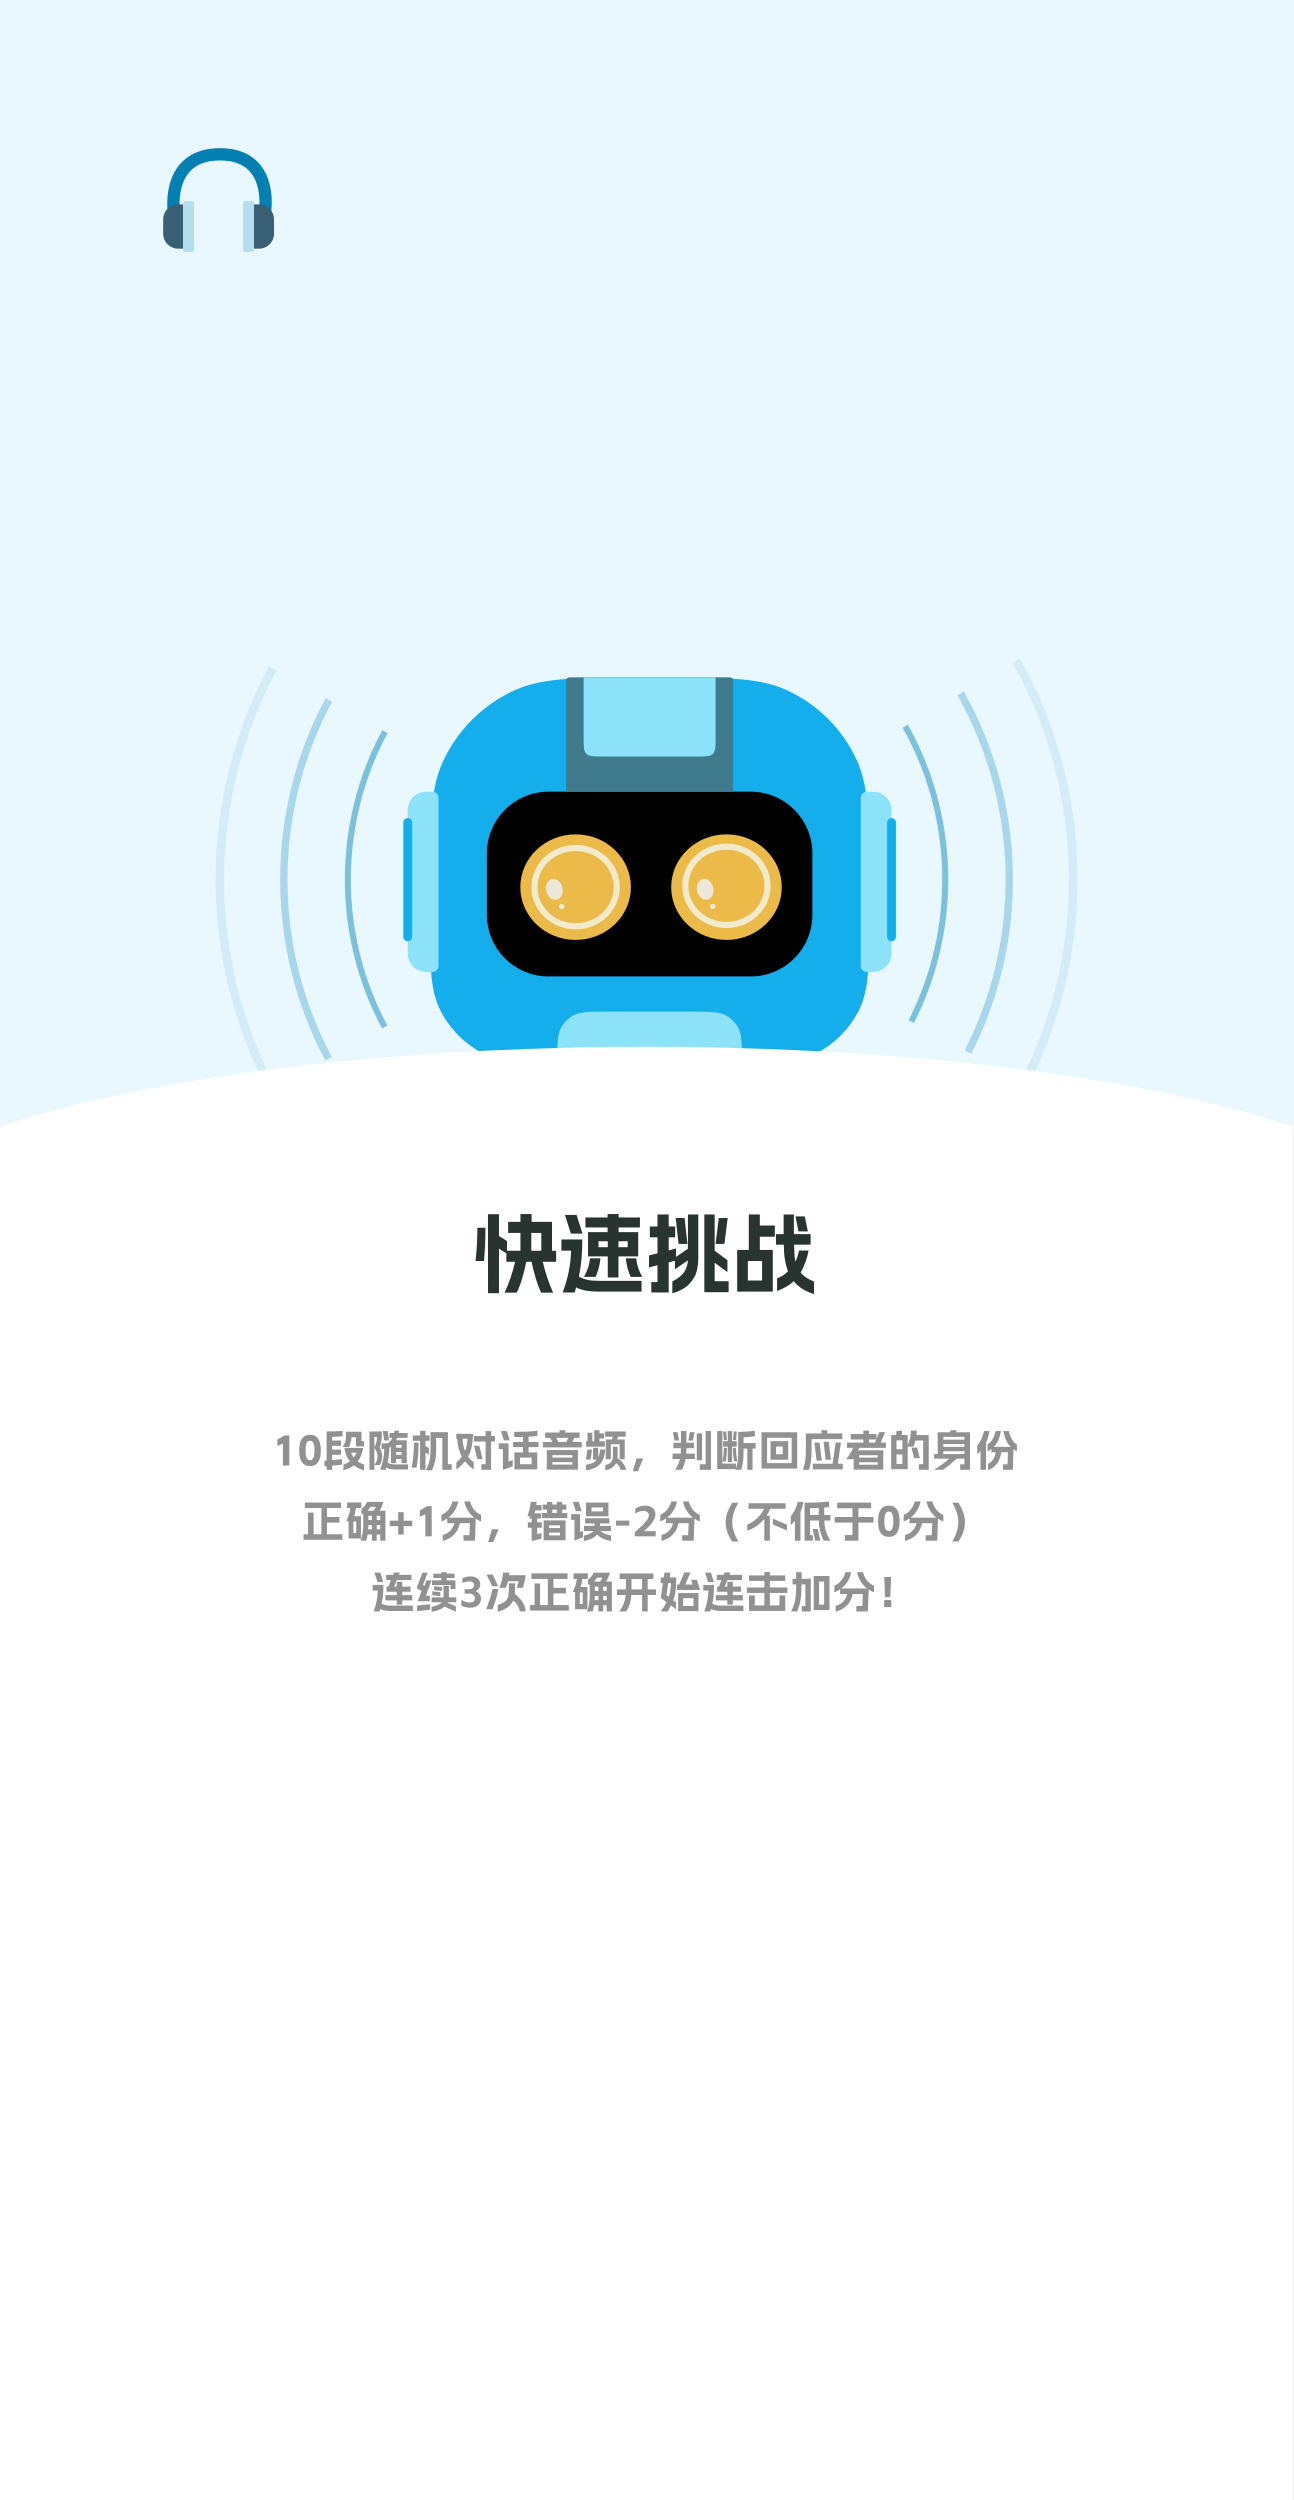
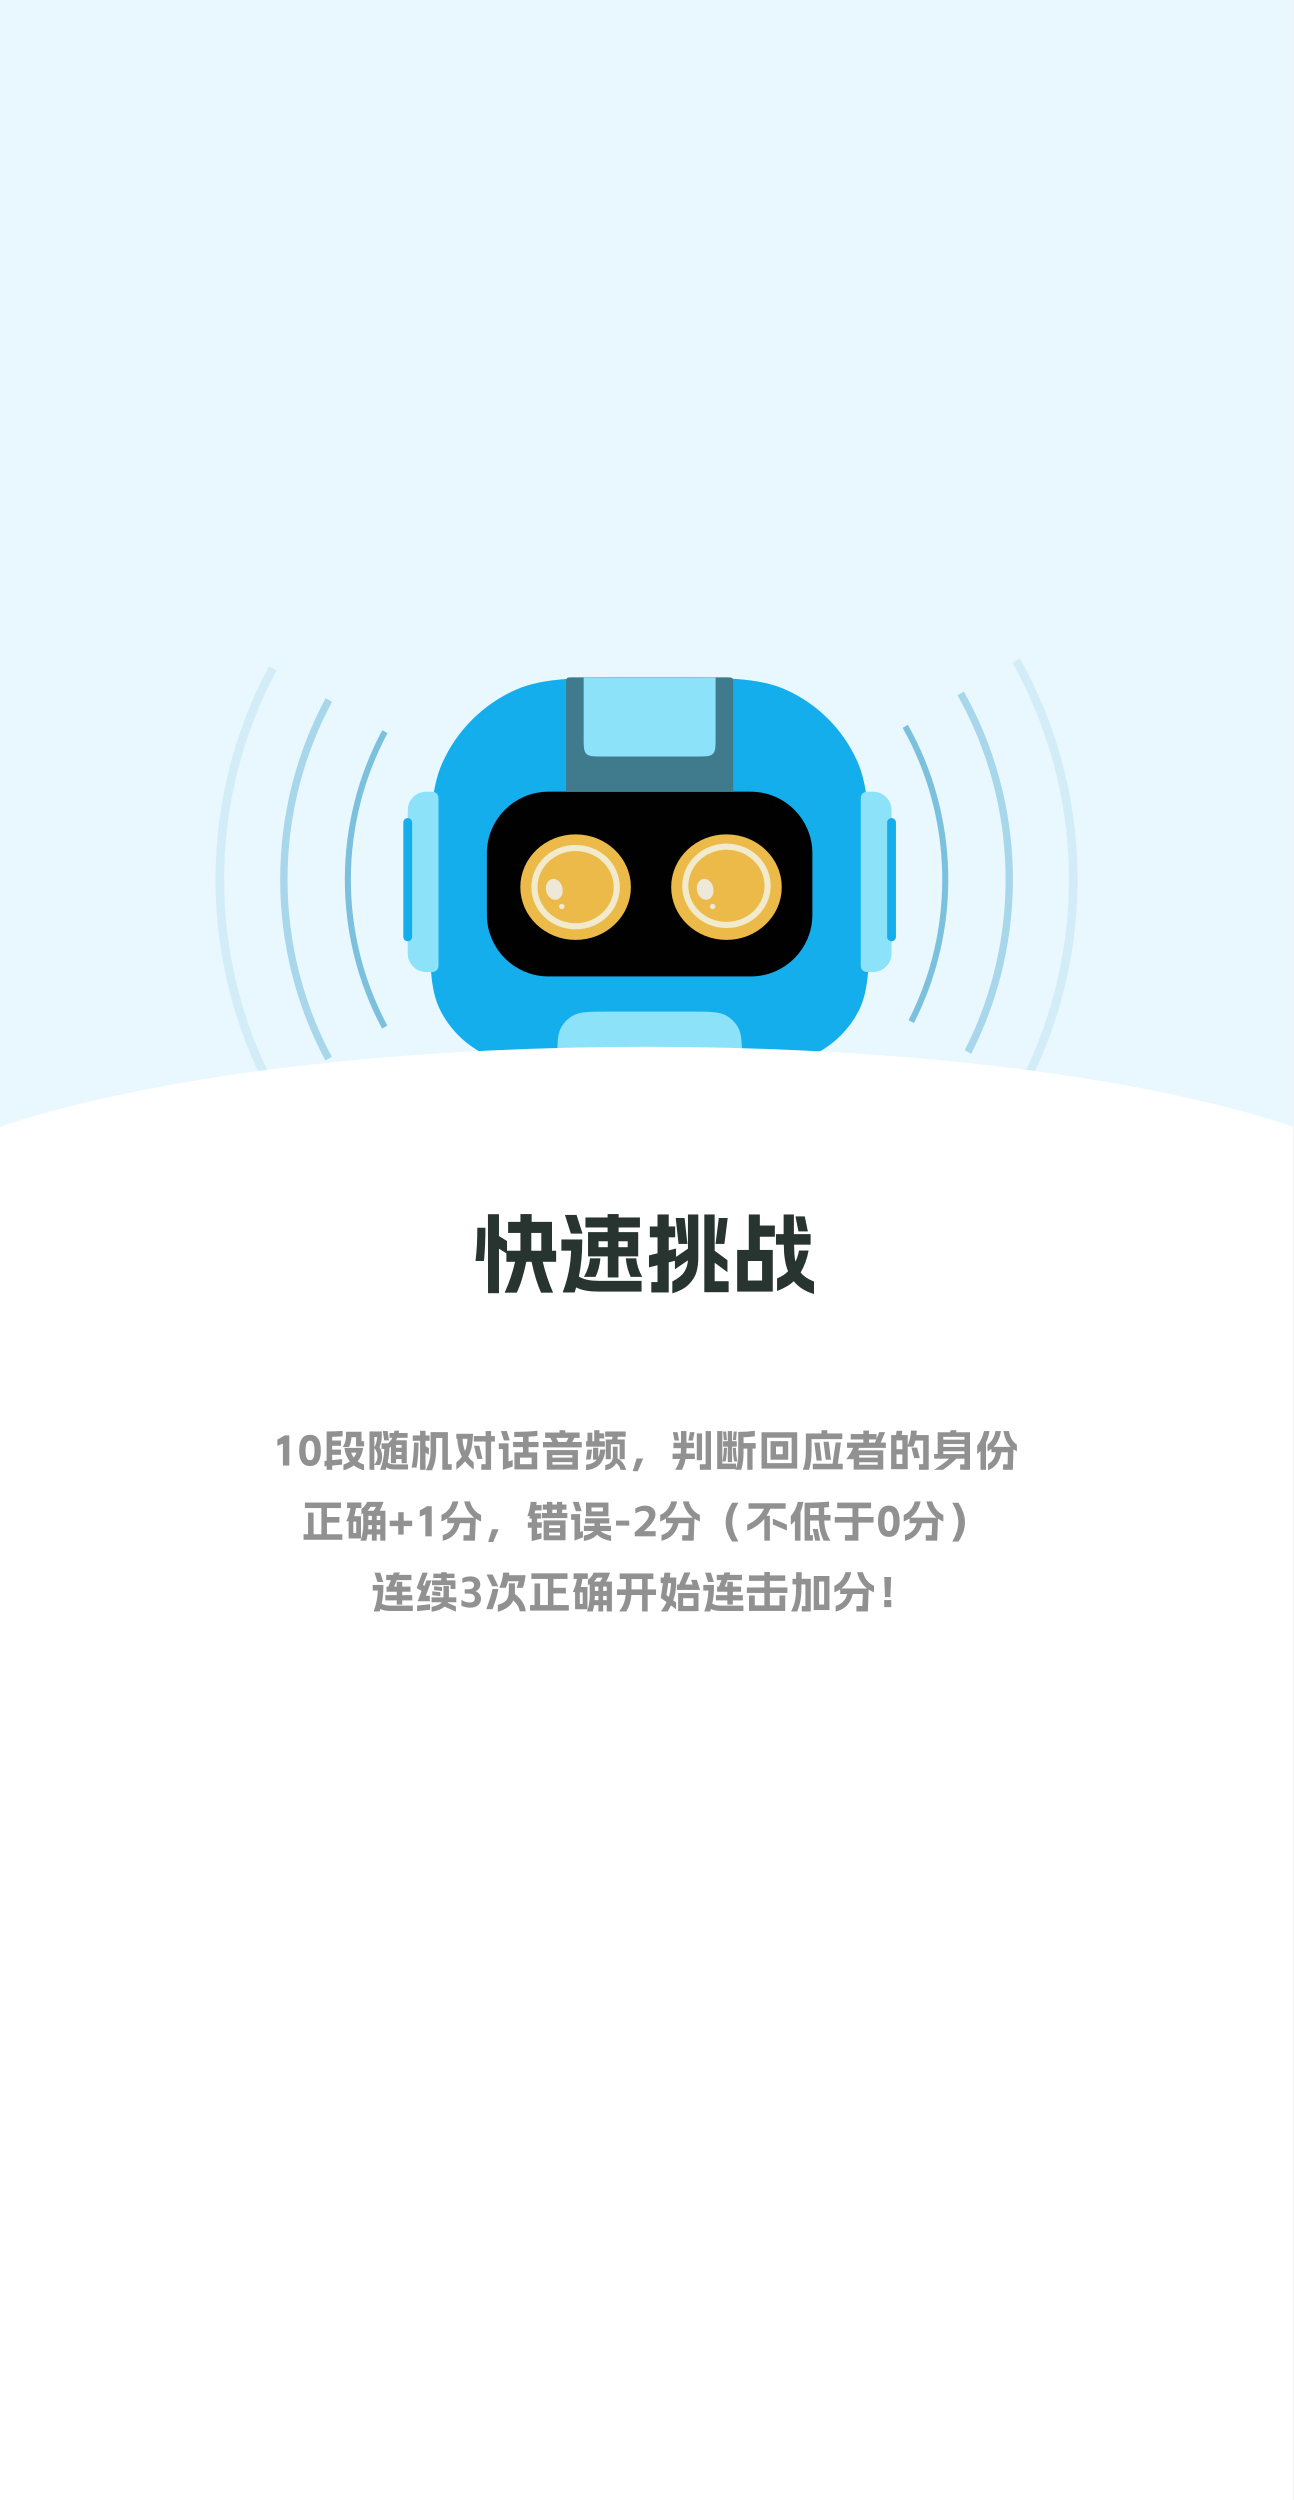
<svg xmlns="http://www.w3.org/2000/svg" width="420" height="812" viewBox="0 0 420 812" fill="none">
  <g clip-path="url(#clip0_465_1502)">
    <rect width="420" height="812" fill="white" />
    <path d="M91.886 468.874L90.08 469.63V467.586L92.488 466.214H93.958V476H91.886V468.874ZM100.689 476.182C98.347 476.182 97.175 474.488 97.175 471.1C97.175 467.712 98.347 466.018 100.689 466.018C103.032 466.018 104.203 467.712 104.203 471.1C104.203 474.488 103.032 476.182 100.689 476.182ZM99.233 471.1C99.233 472.192 99.345 472.995 99.569 473.508C99.803 474.021 100.176 474.278 100.689 474.278C101.203 474.278 101.571 474.021 101.795 473.508C102.029 472.995 102.145 472.192 102.145 471.1C102.145 470.017 102.029 469.219 101.795 468.706C101.571 468.193 101.203 467.936 100.689 467.936C100.176 467.936 99.803 468.193 99.569 468.706C99.345 469.219 99.233 470.017 99.233 471.1ZM118.257 477.568C116.96 477.223 115.845 476.681 114.911 475.944C113.969 476.681 112.849 477.223 111.551 477.568V475.706C112.326 475.445 113.017 475.099 113.623 474.67C112.681 473.466 112.093 472.001 111.859 470.274H117.949C117.716 472.001 117.128 473.466 116.185 474.67C116.792 475.099 117.483 475.445 118.257 475.706V477.568ZM105.391 474.502L106.091 474.432V464.94C107.902 464.94 109.629 464.879 111.271 464.758V466.536C110.338 466.601 109.209 466.653 107.883 466.69V467.894H110.753V469.602H107.883V470.82H110.753V472.528H107.883V474.25L111.117 473.928V475.706L107.883 476.028V477.4H106.091V476.21L105.391 476.28V474.502ZM111.313 469.994C111.715 469.387 111.995 468.79 112.153 468.202C112.312 467.605 112.391 466.928 112.391 466.172V465.038H117.417V468.104H118.257V469.784H115.639V466.83H114.155C114.099 467.931 113.833 468.986 113.357 469.994H111.313ZM114.029 471.828C114.253 472.397 114.543 472.925 114.897 473.41C115.261 472.943 115.555 472.416 115.779 471.828H114.029ZM126.965 469.868L126.475 470.246C126.438 471.907 126.251 473.485 125.915 474.978C126.195 475.211 126.503 475.379 126.839 475.482C127.185 475.585 127.595 475.636 128.071 475.636H132.537V477.288H128.071C127.483 477.288 126.989 477.232 126.587 477.12C126.186 477.017 125.827 476.84 125.509 476.588C125.481 476.691 125.402 476.961 125.271 477.4H123.479C123.918 476.177 124.24 475.043 124.445 473.998C124.651 472.953 124.777 471.823 124.823 470.61H123.927V468.79H125.999C126.606 468.314 127.087 467.717 127.441 466.998H126.503V465.43H127.987C128.025 465.253 128.071 465.001 128.127 464.674H129.625C129.597 464.926 129.555 465.178 129.499 465.43H132.397V466.998H129.023C128.911 467.259 128.785 467.525 128.645 467.796H132.117V475.244H130.437V473.914H128.645V475.244H126.965V469.868ZM120.007 464.94H124.011V466.508C124.011 467.74 123.764 468.921 123.269 470.05C123.829 470.899 124.109 471.898 124.109 473.046C124.109 474.101 123.857 475.029 123.353 475.832H121.589V477.4H120.007V464.94ZM121.589 475.776C121.944 475.319 122.205 474.871 122.373 474.432C122.541 473.984 122.625 473.522 122.625 473.046C122.625 472.094 122.28 471.179 121.589 470.302V475.776ZM121.589 470.162C122.14 469.051 122.439 467.908 122.485 466.732H121.589V470.162ZM125.915 464.8L126.335 467.838H124.767L124.347 464.8H125.915ZM130.437 472.514V471.618H128.645V472.514H130.437ZM130.437 470.218V469.322H128.645V470.218H130.437ZM138.319 477.54C138.861 476.457 139.248 475.431 139.481 474.46C139.724 473.48 139.845 472.397 139.845 471.212V465.164H145.473V475.566H146.719V477.4H143.667V467.04H141.651V471.212C141.651 472.416 141.549 473.503 141.343 474.474C141.147 475.445 140.807 476.467 140.321 477.54H138.319ZM133.699 476.672C134.203 474.152 134.455 471.445 134.455 468.552H135.953C135.953 471.641 135.734 474.348 135.295 476.672H133.699ZM134.077 466.242H136.443V464.73H138.207V466.242H139.537V467.978H138.207V469.686L139.313 470.372V472.486L138.207 471.8V477.4H136.443V467.978H134.077V466.242ZM153.957 469.574H155.679L156.729 473.858H155.007L153.957 469.574ZM148.203 465.696H153.649L153.551 467.208C153.495 468.384 153.346 469.457 153.103 470.428C152.861 471.389 152.511 472.29 152.053 473.13C152.52 473.783 153.122 474.399 153.859 474.978V477.316C152.73 476.476 151.792 475.585 151.045 474.642C150.28 475.594 149.337 476.485 148.217 477.316V474.978C148.955 474.399 149.557 473.783 150.023 473.13C149.566 472.309 149.216 471.422 148.973 470.47C148.74 469.518 148.591 468.468 148.525 467.32H148.203V465.696ZM150.247 467.32C150.313 468.841 150.579 470.171 151.045 471.31C151.503 470.162 151.764 468.832 151.829 467.32H150.247ZM153.901 466.424H157.723V464.8H159.515V466.424H160.747V468.216H159.515L159.501 477.4H156.337V475.58H157.723V468.216H153.901V466.424ZM174.495 477.26H167.075V471.73H169.861V470.022H166.655V468.342H169.875V466.704C168.933 466.741 167.981 466.76 167.019 466.76V465.08C168.13 465.08 169.46 465.047 171.009 464.982C172.568 464.917 173.749 464.828 174.551 464.716V466.396C173.879 466.499 172.923 466.578 171.681 466.634V468.342H174.915V470.022H171.667V471.73H174.495V477.26ZM162.007 468.79H165.171V474.698L166.529 474.236V476.322L163.337 477.4V470.652H162.007V468.79ZM164.611 464.8L165.577 467.838H163.673L162.707 464.8H164.611ZM172.675 475.566V473.424H168.895V475.566H172.675ZM187.711 477.344H177.603V470.974H187.711V477.344ZM176.357 468.356H179.423L178.723 467.026H177.057V465.276H181.733V464.52H183.581V465.276H188.257V467.026H186.577L185.877 468.356H188.957V470.106H176.357V468.356ZM185.905 475.692V474.908H179.409V475.692H185.905ZM185.905 473.424V472.626H179.409V473.424H185.905ZM181.383 468.356H183.917L184.617 467.026H180.683L181.383 468.356ZM190.357 475.748C191.179 475.645 191.869 475.459 192.429 475.188C192.999 474.908 193.465 474.544 193.829 474.096H192.625V470.218H194.305V473.326C194.632 472.663 194.837 471.823 194.921 470.806H196.601C196.48 472.206 196.191 473.368 195.733 474.292C195.276 475.216 194.613 475.944 193.745 476.476C192.877 477.008 191.748 477.363 190.357 477.54V475.748ZM190.791 470.82H192.303L191.827 474.054H190.315L190.791 470.82ZM190.357 468.132H190.805V465.332H192.387V468.132H193.003V464.52H194.697V465.542H196.223V467.222H194.697V468.132H196.447V469.868H190.357V468.132ZM196.545 464.94H203.223V466.648H200.689L200.507 467.53H202.915V473.942H201.263V469.098H198.407V473.942H196.755V467.53H198.785L198.967 466.648H196.545V464.94ZM196.587 475.832C197.418 475.683 198.039 475.365 198.449 474.88C198.86 474.385 199.065 473.774 199.065 473.046V469.882H200.591V473.144C200.591 473.256 200.582 473.433 200.563 473.676C201.926 474.385 202.864 475.631 203.377 477.414H201.557C201.361 476.49 200.885 475.762 200.129 475.23C199.821 475.827 199.373 476.322 198.785 476.714C198.197 477.115 197.465 477.391 196.587 477.54V475.832ZM206.765 473.704H208.921L207.157 477.848H205.519L206.765 473.704ZM219.272 477.4C220.038 476.252 220.56 475.081 220.84 473.886H218.446V472.122H221.106C221.144 471.711 221.162 471.231 221.162 470.68V470.372H218.74V468.608H221.19V464.8H222.954V468.608H225.404V470.372H222.982V470.68C222.982 471.231 222.964 471.711 222.926 472.122H225.698V473.886H222.688C222.446 475.099 222.049 476.271 221.498 477.4H219.272ZM220.042 465.164L220.574 467.88H219.09L218.558 465.164H220.042ZM224.102 465.164H225.586L225.054 467.88H223.57L224.102 465.164ZM226.314 465.57H228.022V474.278H226.314V465.57ZM227.294 475.594H229.184V464.8H230.92V477.4H227.294V475.594ZM232.936 464.8H234.616V475.384H239.054V476.868C239.325 476.112 239.512 475.356 239.614 474.6C239.717 473.835 239.768 472.957 239.768 471.968V465.08C241.663 465.08 243.464 464.959 245.172 464.716V466.508C244.099 466.667 242.876 466.779 241.504 466.844V468.706H245.438V470.498H244.43V477.4H242.722V470.498H241.504V471.968C241.504 472.957 241.444 473.895 241.322 474.782C241.201 475.659 241.01 476.532 240.748 477.4H238.858L238.942 477.176H232.936V464.8ZM234.686 474.656C234.966 473.06 235.111 471.59 235.12 470.246H236.128C236.1 471.777 235.97 473.247 235.736 474.656H234.686ZM234.854 468.104H236.38V464.8H237.78V468.104H239.306V469.868H237.78V474.908H236.38V469.868H234.854V468.104ZM235.848 464.954L236.1 467.754H235.092L234.854 464.954H235.848ZM239.026 470.246C239.036 471.59 239.18 473.06 239.46 474.656H238.41C238.177 473.247 238.046 471.777 238.018 470.246H239.026ZM238.312 464.954H239.306L239.068 467.754H238.06L238.312 464.954ZM258.934 465.192V477.008H247.342V465.192H258.934ZM257.128 475.216V466.984H249.148V475.216H257.128ZM250.268 468.076H256.008V474.124H250.268V468.076ZM254.23 472.346V469.84H252.046V472.346H254.23ZM260.754 477.4C261.128 476.411 261.384 475.449 261.524 474.516C261.674 473.573 261.748 472.495 261.748 471.282V465.584H266.816V464.52H268.692V465.584H273.578V467.432H263.596V471.282C263.596 472.439 263.531 473.513 263.4 474.502C263.279 475.482 263.069 476.448 262.77 477.4H260.754ZM263.988 475.412H270.414L271.422 468.51H273.13L272.136 475.412H273.718V477.246H263.988V475.412ZM266.2 468.566L266.928 474.404H265.234L264.506 468.566H266.2ZM269.168 468.286L269.896 474.124H268.202L267.474 468.286H269.168ZM279.066 473.438H285.086V472.654H279.066V473.438ZM274.838 473.956C275.856 472.696 276.602 471.469 277.078 470.274H275.118V468.566H280.41V467.53H276.322V465.794H280.41V464.66H282.23V465.794H284.694V467.32L285.604 465.15H287.494L286.066 468.566H287.718V470.274H279.038C278.908 470.629 278.8 470.895 278.716 471.072H286.878V477.316H277.274V473.704L277.106 473.956H274.838ZM285.086 475.748V474.95H279.066V475.748H285.086ZM284.176 468.566L284.61 467.53H282.23V468.566H284.176ZM291.036 466.102L291.218 464.73H293.052L292.87 466.102H294.83V469.42C295.465 467.889 295.82 466.303 295.894 464.66H297.77C297.761 465.089 297.724 465.57 297.658 466.102H301.648V477.4H298.47V475.58H299.842V467.894H297.336C297.159 468.631 296.94 469.289 296.678 469.868H294.83V477.204H289.44V466.102H291.036ZM293.08 475.482V472.402H291.19V475.482H293.08ZM293.08 470.722V467.824H291.19V470.722H293.08ZM297.882 470.19L298.764 473.606H296.916L296.034 470.19H297.882ZM311.854 475.636H313.24V473.774H310.636C309.367 475.071 307.916 476.28 306.282 477.4H303.342C305.424 476.093 307.066 474.885 308.27 473.774H303.398V472.29H304.56V465.206H308.564L308.802 464.52H310.72L310.482 465.206H315.06V477.4H311.854V475.636ZM313.24 472.29V471.38H306.38V472.29H313.24ZM313.24 469.952V469.042H306.38V469.952H313.24ZM313.24 467.614V466.704H306.38V467.614H313.24ZM325.784 475.608H327.254L327.366 471.702H325.21C325.005 473.177 324.543 474.404 323.824 475.384C323.106 476.355 322.135 477.069 320.912 477.526V475.482C322.303 474.801 323.138 473.541 323.418 471.702H322.004V470.596C321.603 470.904 321.183 471.179 320.744 471.422V469.21C321.454 468.743 322.018 468.132 322.438 467.376C322.868 466.62 323.162 465.761 323.32 464.8H325.112C324.916 465.929 324.632 466.909 324.258 467.74C323.885 468.571 323.386 469.303 322.76 469.938H328.262C327.637 469.303 327.138 468.571 326.764 467.74C326.391 466.909 326.106 465.929 325.91 464.8H327.702C327.861 465.761 328.15 466.62 328.57 467.376C329 468.132 329.569 468.743 330.278 469.21V471.422C329.84 471.179 329.471 470.946 329.172 470.722L328.976 477.4H325.784V475.608ZM317.398 469.532C318.453 468.272 319.19 466.695 319.61 464.8H321.388C321.164 466.191 320.786 467.441 320.254 468.552V477.4H318.462V471.282C318.089 471.683 317.734 472.029 317.398 472.318V469.532ZM98.596 498.328H100.052V491.3H101.858V498.328H104.392V489.83H99.03V488.024H110.762V489.83H106.198V492.728H110.244V494.534H106.198V498.328H111.196V500.134H98.596V498.328ZM125.182 500.4H123.502V498.384H122.354V500.414H120.786V498.384H119.414C119.311 499.028 119.162 499.7 118.966 500.4H117.09C117.687 498.804 117.986 497.054 117.986 495.15L117.972 491.594C117.757 491.678 117.566 491.743 117.398 491.79V490.096C118.182 489.573 118.803 488.808 119.26 487.8H124.566C124.221 488.911 123.801 489.872 123.306 490.684H125.182V500.4ZM112.456 494.1C112.811 493.4 113.095 492.709 113.31 492.028C113.534 491.337 113.702 490.605 113.814 489.83H112.736V488.01H117.37V489.83H115.606C115.475 490.819 115.289 491.697 115.046 492.462H117.244V499.7H113.226V494.1H112.456ZM115.704 497.95V494.212H114.766V497.95H115.704ZM121.36 490.684C121.687 490.208 121.939 489.788 122.116 489.424H120.352C120.063 489.909 119.736 490.329 119.372 490.684H121.36ZM120.786 496.732V495.36H119.652C119.652 495.677 119.633 496.135 119.596 496.732H120.786ZM120.786 493.708V492.336H119.652V493.708H120.786ZM123.502 496.732V495.36H122.354V496.732H123.502ZM123.502 493.708V492.336H122.354V493.708H123.502ZM131.118 495.682V498.44H129.34V495.682H126.582V493.904H129.34V491.16H131.118V493.904H133.876V495.682H131.118ZM138.147 491.874L136.341 492.63V490.586L138.749 489.214H140.219V499H138.147V491.874ZM150.535 498.622H152.467L152.635 494.73H149.359C149.023 496.251 148.389 497.497 147.455 498.468C146.522 499.439 145.304 500.101 143.801 500.456V498.58C144.8 498.3 145.612 497.838 146.237 497.194C146.872 496.541 147.311 495.719 147.553 494.73H145.271V493.19C144.711 493.582 144.081 493.918 143.381 494.198V492.07C144.315 491.631 145.071 491.053 145.649 490.334C146.237 489.615 146.681 488.724 146.979 487.66H148.869C148.375 489.909 147.292 491.669 145.621 492.938H154.021C152.351 491.669 151.268 489.909 150.773 487.66H152.663C152.962 488.724 153.401 489.615 153.979 490.334C154.567 491.053 155.328 491.631 156.261 492.07V494.198C155.608 493.918 155.029 493.615 154.525 493.288L154.259 500.4H150.535V498.622ZM159.789 496.704H161.945L160.181 500.848H158.543L159.789 496.704ZM183.678 500.288H176.566V493.834H183.678V500.288ZM171.316 492.42C171.876 490.889 172.226 489.349 172.366 487.8H174.298L174.256 488.15C174.247 488.225 174.238 488.323 174.228 488.444C174.219 488.556 174.2 488.691 174.172 488.85H175.908V490.586H173.878C173.832 490.801 173.752 491.113 173.64 491.524H175.698V493.232H174.452V494.464H175.978V496.2H174.452V498.258L175.866 497.922V499.77L172.688 500.54V496.2H171.442V494.464H172.688V493.232H172.002V492.42H171.316ZM175.992 491.412H177.644V490.334H176.286V488.668H177.644V487.8H179.394V488.668H180.864V487.8H182.6V488.668H183.972V490.334H182.6V491.412H184.266V493.092H175.992V491.412ZM181.9 498.692V497.782H178.358V498.692H181.9ZM181.9 496.326V495.43H178.358V496.326H181.9ZM180.864 491.412V490.334H179.394V491.412H180.864ZM190.328 488.024H197.622V492.476H190.328V488.024ZM185.512 491.79H188.41V497.6L189.334 497.236V499.322L186.59 500.4V493.652H185.512V491.79ZM187.962 487.8L188.928 490.838H187.024L186.058 487.8H187.962ZM189.628 498.776C190.3 498.627 190.893 498.44 191.406 498.216C191.929 497.992 192.433 497.684 192.918 497.292H189.656V495.612H193.072V494.814H190.048V493.134H197.902V494.814H194.878V495.612H198.448V497.292H195.06C195.546 497.675 196.064 497.983 196.614 498.216C197.165 498.44 197.786 498.627 198.476 498.776V500.54C197.478 500.335 196.619 500.078 195.9 499.77C195.191 499.462 194.552 499.019 193.982 498.44C193.385 499.028 192.75 499.476 192.078 499.784C191.416 500.092 190.599 500.344 189.628 500.54V498.776ZM195.83 490.894V489.62H192.12V490.894H195.83ZM204.384 493.89V495.514H200.086V493.89H204.384ZM206.7 497.208C207.428 496.583 208.068 496.004 208.618 495.472C209.169 494.94 209.664 494.375 210.102 493.778C210.541 493.171 210.76 492.644 210.76 492.196C210.76 491.739 210.592 491.384 210.256 491.132C209.92 490.871 209.482 490.74 208.94 490.74C208.558 490.74 208.138 490.815 207.68 490.964C207.232 491.113 206.789 491.323 206.35 491.594V489.97C206.798 489.69 207.302 489.461 207.862 489.284C208.432 489.107 208.973 489.018 209.486 489.018C210.532 489.018 211.358 489.275 211.964 489.788C212.58 490.292 212.888 490.983 212.888 491.86C212.888 492.485 212.678 493.157 212.258 493.876C211.838 494.585 211.358 495.22 210.816 495.78C210.275 496.331 209.631 496.937 208.884 497.6L208.478 497.32H212.958V499H206.168V497.656L206.7 497.208ZM221.58 498.622H223.512L223.68 494.73H220.404C220.068 496.251 219.434 497.497 218.5 498.468C217.567 499.439 216.349 500.101 214.846 500.456V498.58C215.845 498.3 216.657 497.838 217.282 497.194C217.917 496.541 218.356 495.719 218.598 494.73H216.316V493.19C215.756 493.582 215.126 493.918 214.426 494.198V492.07C215.36 491.631 216.116 491.053 216.694 490.334C217.282 489.615 217.726 488.724 218.024 487.66H219.914C219.42 489.909 218.337 491.669 216.666 492.938H225.066C223.396 491.669 222.313 489.909 221.818 487.66H223.708C224.007 488.724 224.446 489.615 225.024 490.334C225.612 491.053 226.373 491.631 227.306 492.07V494.198C226.653 493.918 226.074 493.615 225.57 493.288L225.304 500.4H221.58V498.622ZM237.792 500.68C237.102 499.625 236.579 498.594 236.224 497.586C235.87 496.578 235.692 495.533 235.692 494.45C235.692 493.367 235.87 492.322 236.224 491.314C236.579 490.306 237.102 489.228 237.792 488.08H239.836C239.174 489.191 238.674 490.264 238.338 491.3C238.012 492.336 237.848 493.363 237.848 494.38C237.848 495.397 238.012 496.424 238.338 497.46C238.674 498.496 239.174 499.569 239.836 500.68H237.792ZM248.236 493.358C246.864 495.029 245.021 496.317 242.706 497.222V495.234C243.985 494.646 245.068 493.932 245.954 493.092C246.841 492.243 247.574 491.225 248.152 490.04H243.126V488.262H255.166V490.04H250.168C249.842 490.852 249.45 491.613 248.992 492.322H250.056V500.4H248.25L248.236 493.358ZM251.022 493.246L255.586 495.206V497.11L251.022 495.15V493.246ZM267.514 500.4C267.001 499.345 266.618 498.291 266.366 497.236C266.114 496.181 265.97 495.057 265.932 493.862H263.118V498.608H264.042V500.4H261.326V488.08C264.108 488.08 266.758 487.959 269.278 487.716V489.508C268.905 489.545 268.382 489.592 267.71 489.648V492.07H269.754V493.862H267.724C267.762 495.047 267.934 496.172 268.242 497.236C268.55 498.3 269.045 499.355 269.726 500.4H267.514ZM256.846 492.434C257.929 491.193 258.685 489.648 259.114 487.8H260.948C260.734 489.023 260.416 490.115 259.996 491.076V500.414H258.19V493.988C257.77 494.483 257.322 494.926 256.846 495.318V492.434ZM265.918 492.07V489.76C265.097 489.807 264.164 489.839 263.118 489.858V492.07H265.918ZM265.624 496.606L266.436 500.4H264.77L263.958 496.606H265.624ZM274.43 498.58H276.88V494.548H271.126V492.714H276.88V489.886H271.924V488.052H282.928V489.886H278.812V492.714H283.726V494.548H278.812V500.4H274.43V498.58ZM288.696 499.182C286.354 499.182 285.182 497.488 285.182 494.1C285.182 490.712 286.354 489.018 288.696 489.018C291.039 489.018 292.21 490.712 292.21 494.1C292.21 497.488 291.039 499.182 288.696 499.182ZM287.24 494.1C287.24 495.192 287.352 495.995 287.576 496.508C287.81 497.021 288.183 497.278 288.696 497.278C289.21 497.278 289.578 497.021 289.802 496.508C290.036 495.995 290.152 495.192 290.152 494.1C290.152 493.017 290.036 492.219 289.802 491.706C289.578 491.193 289.21 490.936 288.696 490.936C288.183 490.936 287.81 491.193 287.576 491.706C287.352 492.219 287.24 493.017 287.24 494.1ZM300.678 498.622H302.61L302.778 494.73H299.502C299.166 496.251 298.531 497.497 297.598 498.468C296.665 499.439 295.447 500.101 293.944 500.456V498.58C294.943 498.3 295.755 497.838 296.38 497.194C297.015 496.541 297.453 495.719 297.696 494.73H295.414V493.19C294.854 493.582 294.224 493.918 293.524 494.198V492.07C294.457 491.631 295.213 491.053 295.792 490.334C296.38 489.615 296.823 488.724 297.122 487.66H299.012C298.517 489.909 297.435 491.669 295.764 492.938H304.164C302.493 491.669 301.411 489.909 300.916 487.66H302.806C303.105 488.724 303.543 489.615 304.122 490.334C304.71 491.053 305.471 491.631 306.404 492.07V494.198C305.751 493.918 305.172 493.615 304.668 493.288L304.402 500.4H300.678V498.622ZM309.274 500.68C309.937 499.569 310.431 498.496 310.758 497.46C311.094 496.424 311.262 495.397 311.262 494.38C311.262 493.363 311.094 492.336 310.758 491.3C310.431 490.264 309.937 489.191 309.274 488.08H311.318C312.009 489.228 312.531 490.306 312.886 491.314C313.241 492.322 313.418 493.367 313.418 494.45C313.418 495.533 313.241 496.578 312.886 497.586C312.531 498.594 312.009 499.625 311.318 500.68H309.274ZM127.22 523.26C126.362 523.26 125.648 523.209 125.078 523.106C124.509 523.013 123.996 522.849 123.538 522.616C123.473 522.84 123.426 522.985 123.398 523.05C123.352 523.227 123.319 523.344 123.3 523.4H121.368C121.807 522.177 122.129 521.043 122.334 519.998C122.54 518.953 122.666 517.823 122.712 516.61H121.06V514.79H124.532C124.532 515.994 124.49 517.072 124.406 518.024C124.322 518.976 124.178 519.923 123.972 520.866C124.392 521.099 124.854 521.267 125.358 521.37C125.872 521.463 126.492 521.51 127.22 521.51H134.08V523.26H127.22ZM123.524 510.8L124.49 513.838H122.6L121.634 510.8H123.524ZM125.162 518.108H128.858V517.002H125.54V515.322H126.128L126.968 513.222H125.428V511.514H127.654L127.962 510.73H129.866L129.558 511.514H133.632V513.222H128.872L128.032 515.322H128.858V513.768H130.65V515.322H133.338V517.002H130.65V518.108H133.898V519.816H130.65V521.174H128.858V519.816H125.162V518.108ZM136.922 516.722L135.312 515.812L137.202 510.8H138.924L137.398 514.804L137.874 515.084L138.532 513.306H140.17L138.322 518.29H139.61V520.096H135.676L136.922 516.722ZM135.466 521.51L139.68 521.048V522.854L135.466 523.316V521.51ZM140.17 518.808H144.048V515.126H145.812V518.808H148.206V520.418H145.49L145.406 520.6L148.08 521.776V523.47L144.398 521.846C143.885 522.275 143.264 522.63 142.536 522.91C141.808 523.199 141.024 523.395 140.184 523.498V521.902C140.931 521.762 141.589 521.575 142.158 521.342C142.728 521.109 143.176 520.801 143.502 520.418H140.17V518.808ZM140.31 513.292H143.292V512.55H140.744V511.122H143.292V510.66H145.084V511.122H147.632V512.55H145.084V513.292H147.926V516.106H146.344V514.86H140.31V513.292ZM140.408 516.862L143.012 517.142V518.416L140.408 518.136V516.862ZM140.996 515.21L143.586 515.49V516.764L140.996 516.484V515.21ZM152.728 522.182C151.748 522.182 150.796 521.967 149.872 521.538V519.606C150.283 519.905 150.722 520.129 151.188 520.278C151.664 520.418 152.136 520.488 152.602 520.488C153.125 520.488 153.526 520.376 153.806 520.152C154.086 519.919 154.226 519.578 154.226 519.13C154.226 518.626 154.054 518.248 153.708 517.996C153.363 517.735 152.906 517.604 152.336 517.604H150.936V516.19H152.196C152.756 516.19 153.19 516.069 153.498 515.826C153.806 515.574 153.96 515.229 153.96 514.79C153.96 514.426 153.82 514.141 153.54 513.936C153.26 513.731 152.887 513.628 152.42 513.628C152.084 513.628 151.711 513.675 151.3 513.768C150.89 513.852 150.516 513.973 150.18 514.132V512.62C150.554 512.424 150.969 512.275 151.426 512.172C151.893 512.069 152.355 512.018 152.812 512.018C153.783 512.018 154.553 512.251 155.122 512.718C155.692 513.175 155.981 513.801 155.99 514.594C155.99 515.089 155.86 515.532 155.598 515.924C155.337 516.316 154.964 516.624 154.478 516.848C155.038 517.053 155.468 517.366 155.766 517.786C156.074 518.206 156.228 518.701 156.228 519.27C156.228 519.839 156.084 520.343 155.794 520.782C155.514 521.221 155.108 521.566 154.576 521.818C154.044 522.061 153.428 522.182 152.728 522.182ZM167.258 514.258V516.582C167.258 516.955 167.244 517.324 167.216 517.688C168.224 518.472 169.041 519.34 169.666 520.292C170.292 521.244 170.656 522.266 170.758 523.358H168.798C168.649 522.107 167.954 520.931 166.712 519.83C166.348 520.661 165.765 521.379 164.962 521.986C164.169 522.583 163.072 523.101 161.672 523.54V521.286C162.652 520.987 163.399 520.637 163.912 520.236C164.435 519.825 164.79 519.335 164.976 518.766C165.172 518.197 165.27 517.469 165.27 516.582V514.258H167.258ZM160.006 522.672C160.445 521.449 160.804 520.371 161.084 519.438C161.364 518.495 161.63 517.385 161.882 516.106H159.978C159.754 517.151 159.502 518.117 159.222 519.004C158.942 519.891 158.578 520.931 158.13 522.126C158.093 522.247 158.028 522.429 157.934 522.672H160.006ZM159.866 515.224H161.84L160.006 511.402H158.032L159.866 515.224ZM162.176 515.714C162.886 514.099 163.301 512.452 163.422 510.772H165.438C165.42 511.061 165.392 511.346 165.354 511.626H170.716C170.576 513.007 170.287 514.37 169.848 515.714H167.804C168.075 515.014 168.294 514.309 168.462 513.6H165.004C164.836 514.309 164.603 515.014 164.304 515.714H162.176ZM172.158 521.328H173.614V514.3H175.42V521.328H177.954V512.83H172.592V511.024H184.324V512.83H179.76V515.728H183.806V517.534H179.76V521.328H184.758V523.134H172.158V521.328ZM198.744 523.4H197.064V521.384H195.916V523.414H194.348V521.384H192.976C192.874 522.028 192.724 522.7 192.528 523.4H190.652C191.25 521.804 191.548 520.054 191.548 518.15L191.534 514.594C191.32 514.678 191.128 514.743 190.96 514.79V513.096C191.744 512.573 192.365 511.808 192.822 510.8H198.128C197.783 511.911 197.363 512.872 196.868 513.684H198.744V523.4ZM186.018 517.1C186.373 516.4 186.658 515.709 186.872 515.028C187.096 514.337 187.264 513.605 187.376 512.83H186.298V511.01H190.932V512.83H189.168C189.038 513.819 188.851 514.697 188.608 515.462H190.806V522.7H186.788V517.1H186.018ZM189.266 520.95V517.212H188.328V520.95H189.266ZM194.922 513.684C195.249 513.208 195.501 512.788 195.678 512.424H193.914C193.625 512.909 193.298 513.329 192.934 513.684H194.922ZM194.348 519.732V518.36H193.214C193.214 518.677 193.196 519.135 193.158 519.732H194.348ZM194.348 516.708V515.336H193.214V516.708H194.348ZM197.064 519.732V518.36H195.916V519.732H197.064ZM197.064 516.708V515.336H195.916V516.708H197.064ZM201.082 523.4C201.754 522.569 202.258 521.715 202.594 520.838C202.93 519.961 203.145 519.032 203.238 518.052H200.396V516.246H203.294V512.886H201.264V511.066H212.212V512.886H210.364V516.246H213.08V518.052H210.364V523.4H208.544V518.052H205.072C205.007 519.079 204.844 520.017 204.582 520.866C204.321 521.706 203.929 522.551 203.406 523.4H201.082ZM208.544 516.246V512.886H205.114V516.246H208.544ZM217.952 521.454C217.616 522.126 217.257 522.775 216.874 523.4H214.662C215.465 522.243 216.081 521.239 216.51 520.39L214.62 518.976L215.32 514.202H214.578V512.382H215.586L215.824 510.8H217.756L217.546 512.382H219.646C219.646 514.043 219.581 515.429 219.45 516.54C219.32 517.651 219.058 518.729 218.666 519.774L219.59 520.488V522.686L217.952 521.454ZM217.224 518.668C217.626 517.427 217.868 515.938 217.952 514.202H217.028L216.482 518.094L217.224 518.668ZM219.856 514.664H220.612L222.278 510.744H224.238L222.572 514.664H224.966L224.476 513.124H226.338L227.388 516.4H219.856V514.664ZM220.262 517.422H226.87V523.288H220.262V517.422ZM225.246 521.608V519.102H221.886V521.608H225.246ZM234.598 523.26C233.74 523.26 233.026 523.209 232.456 523.106C231.887 523.013 231.374 522.849 230.916 522.616C230.851 522.84 230.804 522.985 230.776 523.05C230.73 523.227 230.697 523.344 230.678 523.4H228.746C229.185 522.177 229.507 521.043 229.712 519.998C229.918 518.953 230.044 517.823 230.09 516.61H228.438V514.79H231.91C231.91 515.994 231.868 517.072 231.784 518.024C231.7 518.976 231.556 519.923 231.35 520.866C231.77 521.099 232.232 521.267 232.736 521.37C233.25 521.463 233.87 521.51 234.598 521.51H241.458V523.26H234.598ZM230.902 510.8L231.868 513.838H229.978L229.012 510.8H230.902ZM232.54 518.108H236.236V517.002H232.918V515.322H233.506L234.346 513.222H232.806V511.514H235.032L235.34 510.73H237.244L236.936 511.514H241.01V513.222H236.25L235.41 515.322H236.236V513.768H238.028V515.322H240.716V517.002H238.028V518.108H241.276V519.816H238.028V521.174H236.236V519.816H232.54V518.108ZM243.278 518.206H245.154V521.44H248.262V517.394H242.578V515.616H248.262V513.474H243.278V511.696H248.262V510.59H250.054V511.696H255.038V513.474H250.054V515.616H255.738V517.394H250.054V521.44H253.162V518.206H255.038V523.232H243.278V518.206ZM264.306 511.892H269.402V522.952H264.306V511.892ZM256.928 523.4C257.554 522.224 257.983 521.071 258.216 519.942C258.45 518.813 258.566 517.548 258.566 516.148V514.622H257.404V512.802H258.566V510.66H260.386V512.802H263.34V523.4H260.414V521.65H261.59V514.622H260.302V516.148C260.302 517.483 260.195 518.738 259.98 519.914C259.766 521.09 259.411 522.252 258.916 523.4H256.928ZM267.68 521.16V513.684H266.028V521.16H267.68ZM278.152 521.622H280.084L280.252 517.73H276.976C276.64 519.251 276.006 520.497 275.072 521.468C274.139 522.439 272.921 523.101 271.418 523.456V521.58C272.417 521.3 273.229 520.838 273.854 520.194C274.489 519.541 274.928 518.719 275.17 517.73H272.888V516.19C272.328 516.582 271.698 516.918 270.998 517.198V515.07C271.932 514.631 272.688 514.053 273.266 513.334C273.854 512.615 274.298 511.724 274.596 510.66H276.486C275.992 512.909 274.909 514.669 273.238 515.938H281.638C279.968 514.669 278.885 512.909 278.39 510.66H280.28C280.579 511.724 281.018 512.615 281.596 513.334C282.184 514.053 282.945 514.631 283.878 515.07V517.198C283.225 516.918 282.646 516.615 282.142 516.288L281.876 523.4H278.152V521.622ZM289.17 518.738H287.462L287.196 512.2H289.436L289.17 518.738ZM287.182 519.704H289.478V522H287.182V519.704Z" fill="#919191" />
    <path d="M175.732 419.856C174.556 417.299 173.529 413.957 172.652 409.832H170.944C170.533 411.848 170.076 413.677 169.572 415.32C169.087 416.963 168.508 418.475 167.836 419.856H163.916C165.391 416.589 166.52 413.248 167.304 409.832H164.476V407.088L162.068 405.576V420.024H158.512L158.484 394.376H162.068V401.46L164.672 403.084V406.248H169.04V400.452H165.036V396.868H169.04V394.32H172.68V396.868H179.288V406.248H180.632V409.832H176.292C177.095 413.285 178.215 416.627 179.652 419.856H175.732ZM154.452 409.58C154.844 406.201 155.04 402.599 155.04 398.772H157.672C157.672 402.561 157.513 406.164 157.196 409.58H154.452ZM175.816 406.248V400.452H172.568V406.248H175.816ZM208.38 416.02V419.52H194.66C192.905 419.52 191.44 419.408 190.264 419.184C189.107 418.979 188.061 418.633 187.128 418.148L186.652 419.8H182.76C183.656 417.373 184.309 415.115 184.72 413.024C185.149 410.915 185.411 408.647 185.504 406.22H182.34V402.58H189.116C189.116 404.951 189.032 407.088 188.864 408.992C188.696 410.877 188.416 412.763 188.024 414.648C188.883 415.133 189.825 415.488 190.852 415.712C191.897 415.917 193.167 416.02 194.66 416.02H208.38ZM187.268 394.6L189.2 400.676H185.42L183.488 394.6H187.268ZM189.676 414.732C190.796 412.791 191.449 410.784 191.636 408.712H195.024C194.8 410.989 194.268 412.996 193.428 414.732H189.676ZM190.152 395.44H197.348V394.32H200.932V395.44H207.848V398.688H200.932V400.2H207.288V408.068H200.876V414.928H197.404V408.068H190.992V400.2H197.348V398.688H190.152V395.44ZM197.404 405.1V403.168H194.408V405.1H197.404ZM203.872 405.1V403.168H200.876V405.1H203.872ZM206.644 408.712C206.831 410.784 207.484 412.791 208.604 414.732H204.852C204.012 412.996 203.48 410.989 203.256 408.712H206.644ZM218.376 416.216C220.317 415.227 221.633 414.153 222.324 412.996C223.015 411.82 223.388 410.607 223.444 409.356L219.216 412.268V409.496L217.2 410.028V419.8H211.544V416.412H213.56V410.952L210.788 411.652V407.76L213.56 407.06V401.88H211.068V398.352H213.56V394.46H217.2V398.352H219.3V401.88H217.2V406.136L219.58 405.52V408.236L223.444 405.576V394.46H226.804V408.6C226.804 410.168 226.617 411.652 226.244 413.052C225.871 414.452 225.059 415.796 223.808 417.084C222.576 418.372 220.765 419.371 218.376 420.08V416.216ZM222.352 395.608L223.276 404.036H220.392L219.468 395.608H222.352ZM228.764 394.46H232.124V406.248L236.268 409.3V413.192L232.124 410.14V416.132H236.66V419.716H228.764V394.46ZM233.468 395.608H236.352L235.288 404.036H232.404L233.468 395.608ZM264.38 420.304C261.561 419.464 259.368 418.073 257.8 416.132C257.072 416.841 256.26 417.439 255.364 417.924C254.487 418.428 253.497 418.895 252.396 419.324V415.208C253.871 414.629 255.056 413.864 255.952 412.912C255.037 410.616 254.58 407.732 254.58 404.26H252.032V400.844H254.524V394.46H257.856V400.844H263.288V404.26H257.912C257.931 405.492 257.968 406.537 258.024 407.396C258.08 408.255 258.192 409.048 258.36 409.776C258.864 408.749 259.256 407.545 259.536 406.164H262.644C262.14 408.815 261.272 411.204 260.04 413.332C261.011 414.527 262.457 415.497 264.38 416.244V420.304ZM239.432 405.968H243.212V394.46H246.796V398.044H251.668V401.684H246.796V405.968H250.996V419.52H239.432V405.968ZM247.524 415.908V409.58H242.904V415.908H247.524ZM261.384 395.076L262.392 399.948H259.34L258.36 395.076H261.384Z" fill="#273430" />
    <g clip-path="url(#clip1_465_1502)">
      <rect width="422" height="368" transform="translate(-1.5)" fill="#E9F7FF" />
      <path d="M139.571 292.197C139.571 268.703 139.571 256.957 143.676 247.79C148.395 237.254 156.826 228.823 167.362 224.105C176.528 220 188.274 220 211.768 220C234.761 220 246.258 220 255.229 224.018C265.541 228.636 273.793 236.887 278.411 247.199C282.428 256.17 282.428 267.667 282.428 290.66V294.139C282.428 312.415 282.428 321.553 278.806 328.504C275.775 334.318 271.032 339.061 265.218 342.092C258.267 345.714 249.129 345.714 230.853 345.714H190.494C172.834 345.714 164.004 345.714 157.238 342.325C151.063 339.231 146.054 334.223 142.961 328.047C139.571 321.282 139.571 312.452 139.571 294.792V292.197Z" fill="#14AEEC" />
      <rect x="158.143" y="257.143" width="105.714" height="60" rx="20" fill="#010101" />
      <path d="M181 345.238C181 339.007 181 335.892 182.34 333.571C183.217 332.051 184.48 330.789 186 329.911C188.321 328.571 191.436 328.571 197.667 328.571H224.333C230.564 328.571 233.679 328.571 236 329.911C237.52 330.789 238.783 332.051 239.66 333.571C241 335.892 241 339.007 241 345.238C241 346.484 241 347.107 240.732 347.571C240.556 347.875 240.304 348.128 240 348.303C239.536 348.571 238.913 348.571 237.667 348.571H184.333C183.087 348.571 182.464 348.571 182 348.303C181.696 348.128 181.443 347.875 181.268 347.571C181 347.107 181 346.484 181 345.238Z" fill="#8CE2F9" />
      <path d="M279.571 259.643C279.571 259.178 279.571 258.946 279.61 258.753C279.768 257.959 280.388 257.339 281.181 257.181C281.374 257.143 281.607 257.143 282.071 257.143C283.465 257.143 284.162 257.143 284.742 257.258C287.122 257.732 288.983 259.592 289.456 261.972C289.571 262.552 289.571 263.249 289.571 264.643V308.214C289.571 309.608 289.571 310.305 289.456 310.885C288.983 313.265 287.122 315.126 284.742 315.599C284.162 315.714 283.465 315.714 282.071 315.714C281.607 315.714 281.374 315.714 281.181 315.676C280.388 315.518 279.768 314.898 279.61 314.104C279.571 313.911 279.571 313.679 279.571 313.214V259.643Z" fill="#8CE2F9" />
      <path d="M142.429 259.643C142.429 259.178 142.429 258.946 142.39 258.753C142.232 257.959 141.612 257.339 140.819 257.181C140.626 257.143 140.393 257.143 139.929 257.143C138.535 257.143 137.838 257.143 137.258 257.258C134.878 257.732 133.017 259.592 132.544 261.972C132.429 262.552 132.429 263.249 132.429 264.643V308.214C132.429 309.608 132.429 310.305 132.544 310.885C133.017 313.265 134.878 315.126 137.258 315.599C137.838 315.714 138.535 315.714 139.929 315.714C140.393 315.714 140.626 315.714 140.819 315.676C141.612 315.518 142.232 314.898 142.39 314.104C142.429 313.911 142.429 313.679 142.429 313.214V259.643Z" fill="#8CE2F9" />
      <path d="M183.857 222C183.857 221.057 183.857 220.586 184.15 220.293C184.443 220 184.914 220 185.857 220H236.143C237.085 220 237.557 220 237.85 220.293C238.143 220.586 238.143 221.057 238.143 222V257.143H183.857V222Z" fill="#3F7B8D" />
      <path d="M189.571 220H232.428V239.714C232.428 242.543 232.428 243.957 231.55 244.836C230.671 245.714 229.257 245.714 226.428 245.714H195.571C192.743 245.714 191.329 245.714 190.45 244.836C189.571 243.957 189.571 242.543 189.571 239.714V220Z" fill="#8CE2F9" />
      <ellipse cx="17.958" cy="17.143" rx="17.958" ry="17.143" transform="matrix(-1 -8.34536e-08 -9.15808e-08 1 204.917 271)" fill="#EBBA48" />
      <path d="M186.959 275.429C179.533 275.429 173.592 281.164 173.592 288.142C173.592 295.121 179.533 300.857 186.959 300.857C194.385 300.857 200.325 295.121 200.325 288.142C200.325 281.164 194.385 275.429 186.959 275.429Z" fill="#EBBA48" stroke="#F1EACD" stroke-width="2" />
      <ellipse cx="2.689" cy="3.435" rx="2.689" ry="3.435" transform="matrix(-0.983099 0.183073 0.200218 0.979751 181.991 285)" fill="#EEE8D8" />
      <ellipse cx="0.898" cy="0.857" rx="0.898" ry="0.857" transform="matrix(-1 -8.34536e-08 -9.15808e-08 1 183.368 293.572)" fill="#EFE8DC" />
      <ellipse cx="17.958" cy="17.143" rx="17.958" ry="17.143" transform="matrix(-1 -8.34536e-08 -9.15808e-08 1 253.917 271)" fill="#EBBA48" />
      <path d="M235.955 275C228.528 275 222.588 280.736 222.587 287.714C222.587 294.693 228.528 300.429 235.955 300.429C243.381 300.429 249.321 294.693 249.321 287.714C249.321 280.736 243.381 275 235.955 275Z" fill="#EBBA48" stroke="#F1EACD" stroke-width="2" />
      <ellipse cx="2.689" cy="3.435" rx="2.689" ry="3.435" transform="matrix(-0.983099 0.183073 0.200218 0.979751 230.995 285)" fill="#EEE8D8" />
      <ellipse cx="0.898" cy="0.857" rx="0.898" ry="0.857" transform="matrix(-1 -8.34536e-08 -9.15808e-08 1 232.363 293.572)" fill="#EFE8DC" />
      <rect x="131" y="265.714" width="2.857" height="40" rx="1.429" fill="#14AEEC" />
      <rect x="288.143" y="265.714" width="2.857" height="40" rx="1.429" fill="#14AEEC" />
      <path opacity="0.5" d="M124.088 334.075C116.146 319.223 111.989 302.553 112.001 285.612C112.012 268.67 116.194 252.007 124.157 237.167L125.873 238.137C118.07 252.68 113.972 269.011 113.961 285.613C113.949 302.216 118.024 318.553 125.807 333.107L124.088 334.075Z" fill="#0E8ABB" />
      <path opacity="0.3" d="M105.679 344.444C96.035 326.41 90.986 306.168 91.001 285.596C91.015 265.024 96.092 244.79 105.761 226.77L107.846 227.948C98.371 245.608 93.395 265.438 93.38 285.598C93.366 305.758 98.314 325.596 107.765 343.269L105.679 344.444Z" fill="#0E8ABB" />
      <path opacity="0.1" d="M87.269 354.815C75.923 333.598 69.983 309.783 70 285.581C70.017 261.379 75.99 237.573 87.366 216.373L89.819 217.759C78.671 238.536 72.817 261.865 72.8 285.583C72.783 309.301 78.604 332.639 89.723 353.432L87.269 354.815Z" fill="#0E8ABB" />
      <path opacity="0.5" d="M294.871 235.395C303.125 250.067 307.633 266.64 307.979 283.578C308.325 300.516 304.496 317.269 296.849 332.282L295.112 331.35C302.606 316.637 306.358 300.219 306.02 283.62C305.681 267.021 301.262 250.779 293.174 236.401L294.871 235.395Z" fill="#0E8ABB" />
      <path opacity="0.3" d="M313.058 224.618C323.08 242.434 328.555 262.559 328.975 283.127C329.394 303.694 324.745 324.037 315.459 342.267L313.35 341.136C322.45 323.27 327.007 303.334 326.595 283.178C326.184 263.022 320.818 243.299 310.997 225.84L313.058 224.618Z" fill="#0E8ABB" />
      <path opacity="0.1" d="M331.245 213.842C343.035 234.802 349.477 258.479 349.971 282.676C350.464 306.873 344.995 330.805 334.07 352.253L331.588 350.922C342.295 329.903 347.655 306.449 347.171 282.736C346.687 259.023 340.375 235.82 328.82 215.279L331.245 213.842Z" fill="#0E8ABB" />
      <ellipse cx="210" cy="401" rx="256.5" ry="61" fill="white" />
-       <path d="M76.917 49.94C75.1 49.322 73.174 49 71.198 49C69.053 49 66.968 49.38 65.016 50.105V53.011C66.902 52.156 68.996 51.68 71.198 51.68C73.222 51.68 75.153 52.083 76.917 52.811V49.94Z" fill="white" />
-       <path d="M57.05 72.626C55.25 65.126 55.61 50.126 71.45 50.126C87.29 50.126 87.35 65.126 85.4 72.626" stroke="#0280B2" stroke-width="4" stroke-linecap="round" />
-       <path d="M59.485 80.767H57.828C55.161 80.767 53 78.605 53 75.939V71.226C53 68.56 55.161 66.399 57.828 66.399H59.485V80.767Z" fill="#395F74" />
-       <path d="M82.515 80.767H84.172C86.838 80.767 89 78.605 89 75.939V71.226C89 68.56 86.838 66.399 84.172 66.399H81.778L82.515 80.767Z" fill="#395F74" />
-       <path d="M60.211 81.852H62.328C62.729 81.852 63.054 81.526 63.054 81.126V66.04C63.054 65.639 62.728 65.314 62.328 65.314H60.211C59.809 65.314 59.484 65.639 59.484 66.04V81.126C59.484 81.527 59.809 81.852 60.211 81.852Z" fill="#B4DEEE" />
-       <path d="M81.788 81.852H79.671C79.27 81.852 78.945 81.526 78.945 81.126V66.04C78.945 65.639 79.27 65.314 79.671 65.314H81.788C82.189 65.314 82.515 65.639 82.515 66.04V81.126C82.515 81.527 82.189 81.852 81.788 81.852Z" fill="#B4DEEE" />
    </g>
  </g>
  <defs>
    <clipPath id="clip0_465_1502">
      <rect width="420" height="812" fill="white" />
    </clipPath>
    <clipPath id="clip1_465_1502">
      <rect width="422" height="368" fill="white" transform="translate(-1.5)" />
    </clipPath>
  </defs>
</svg>
